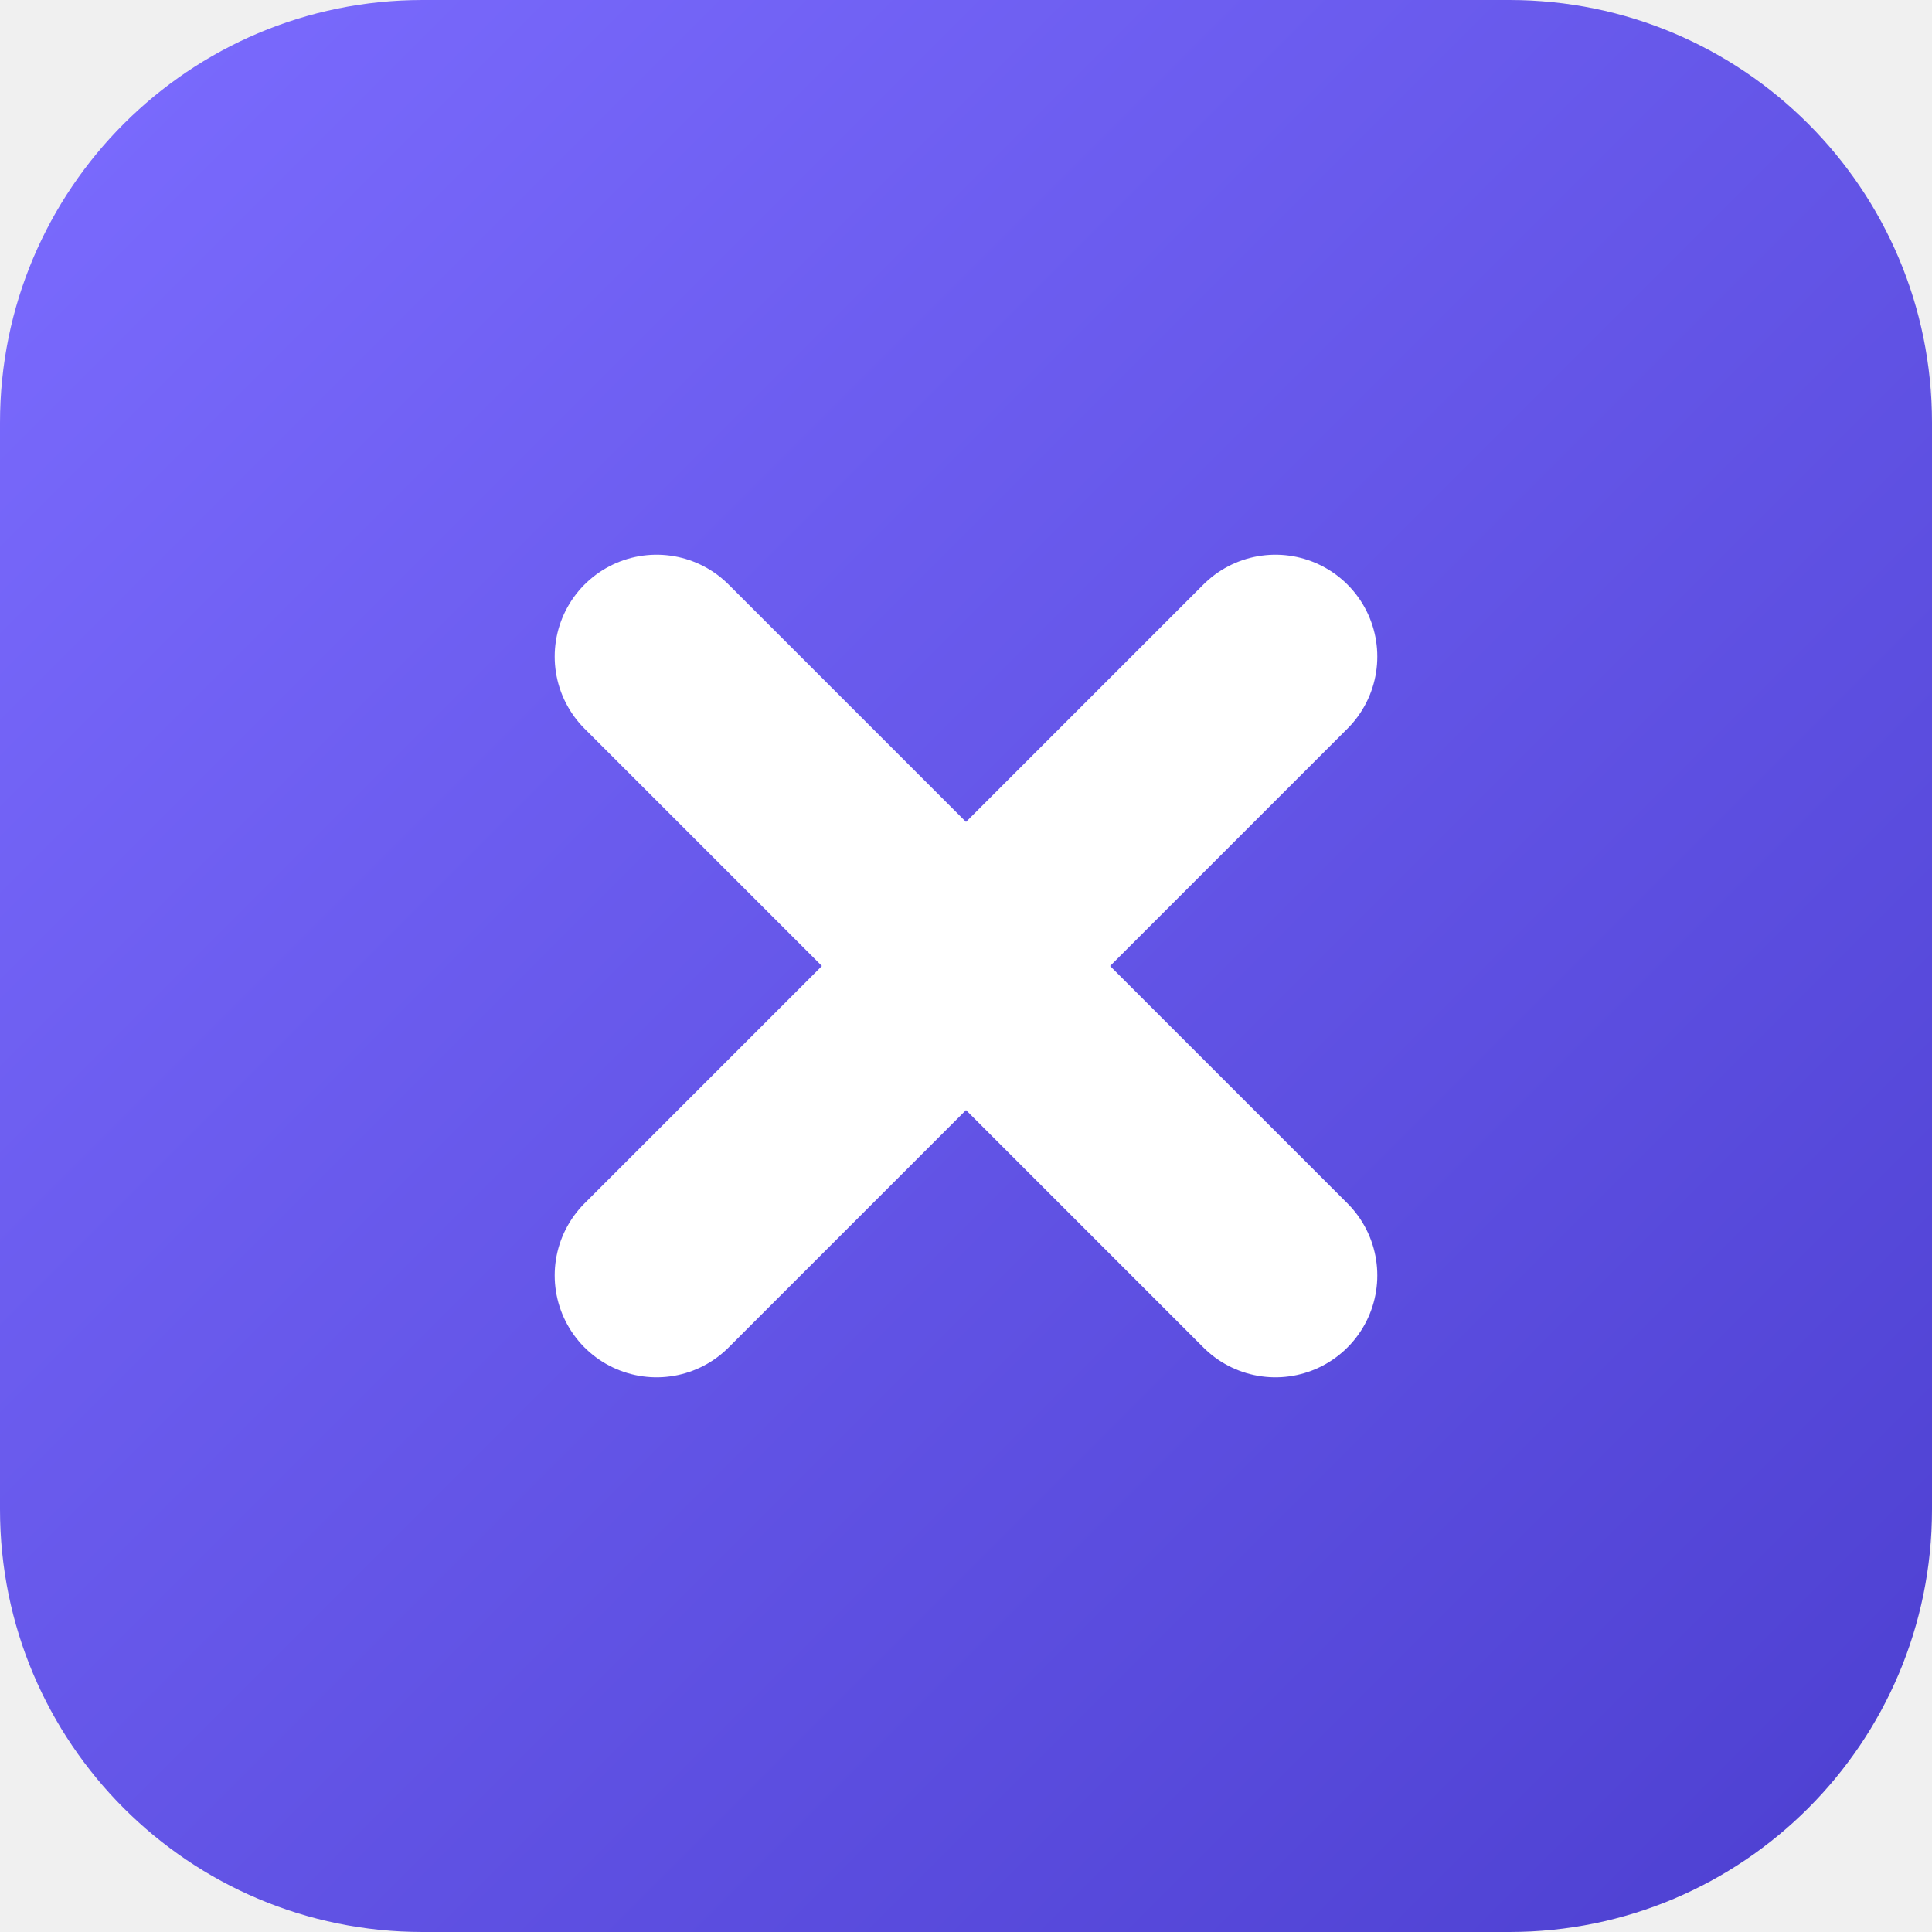
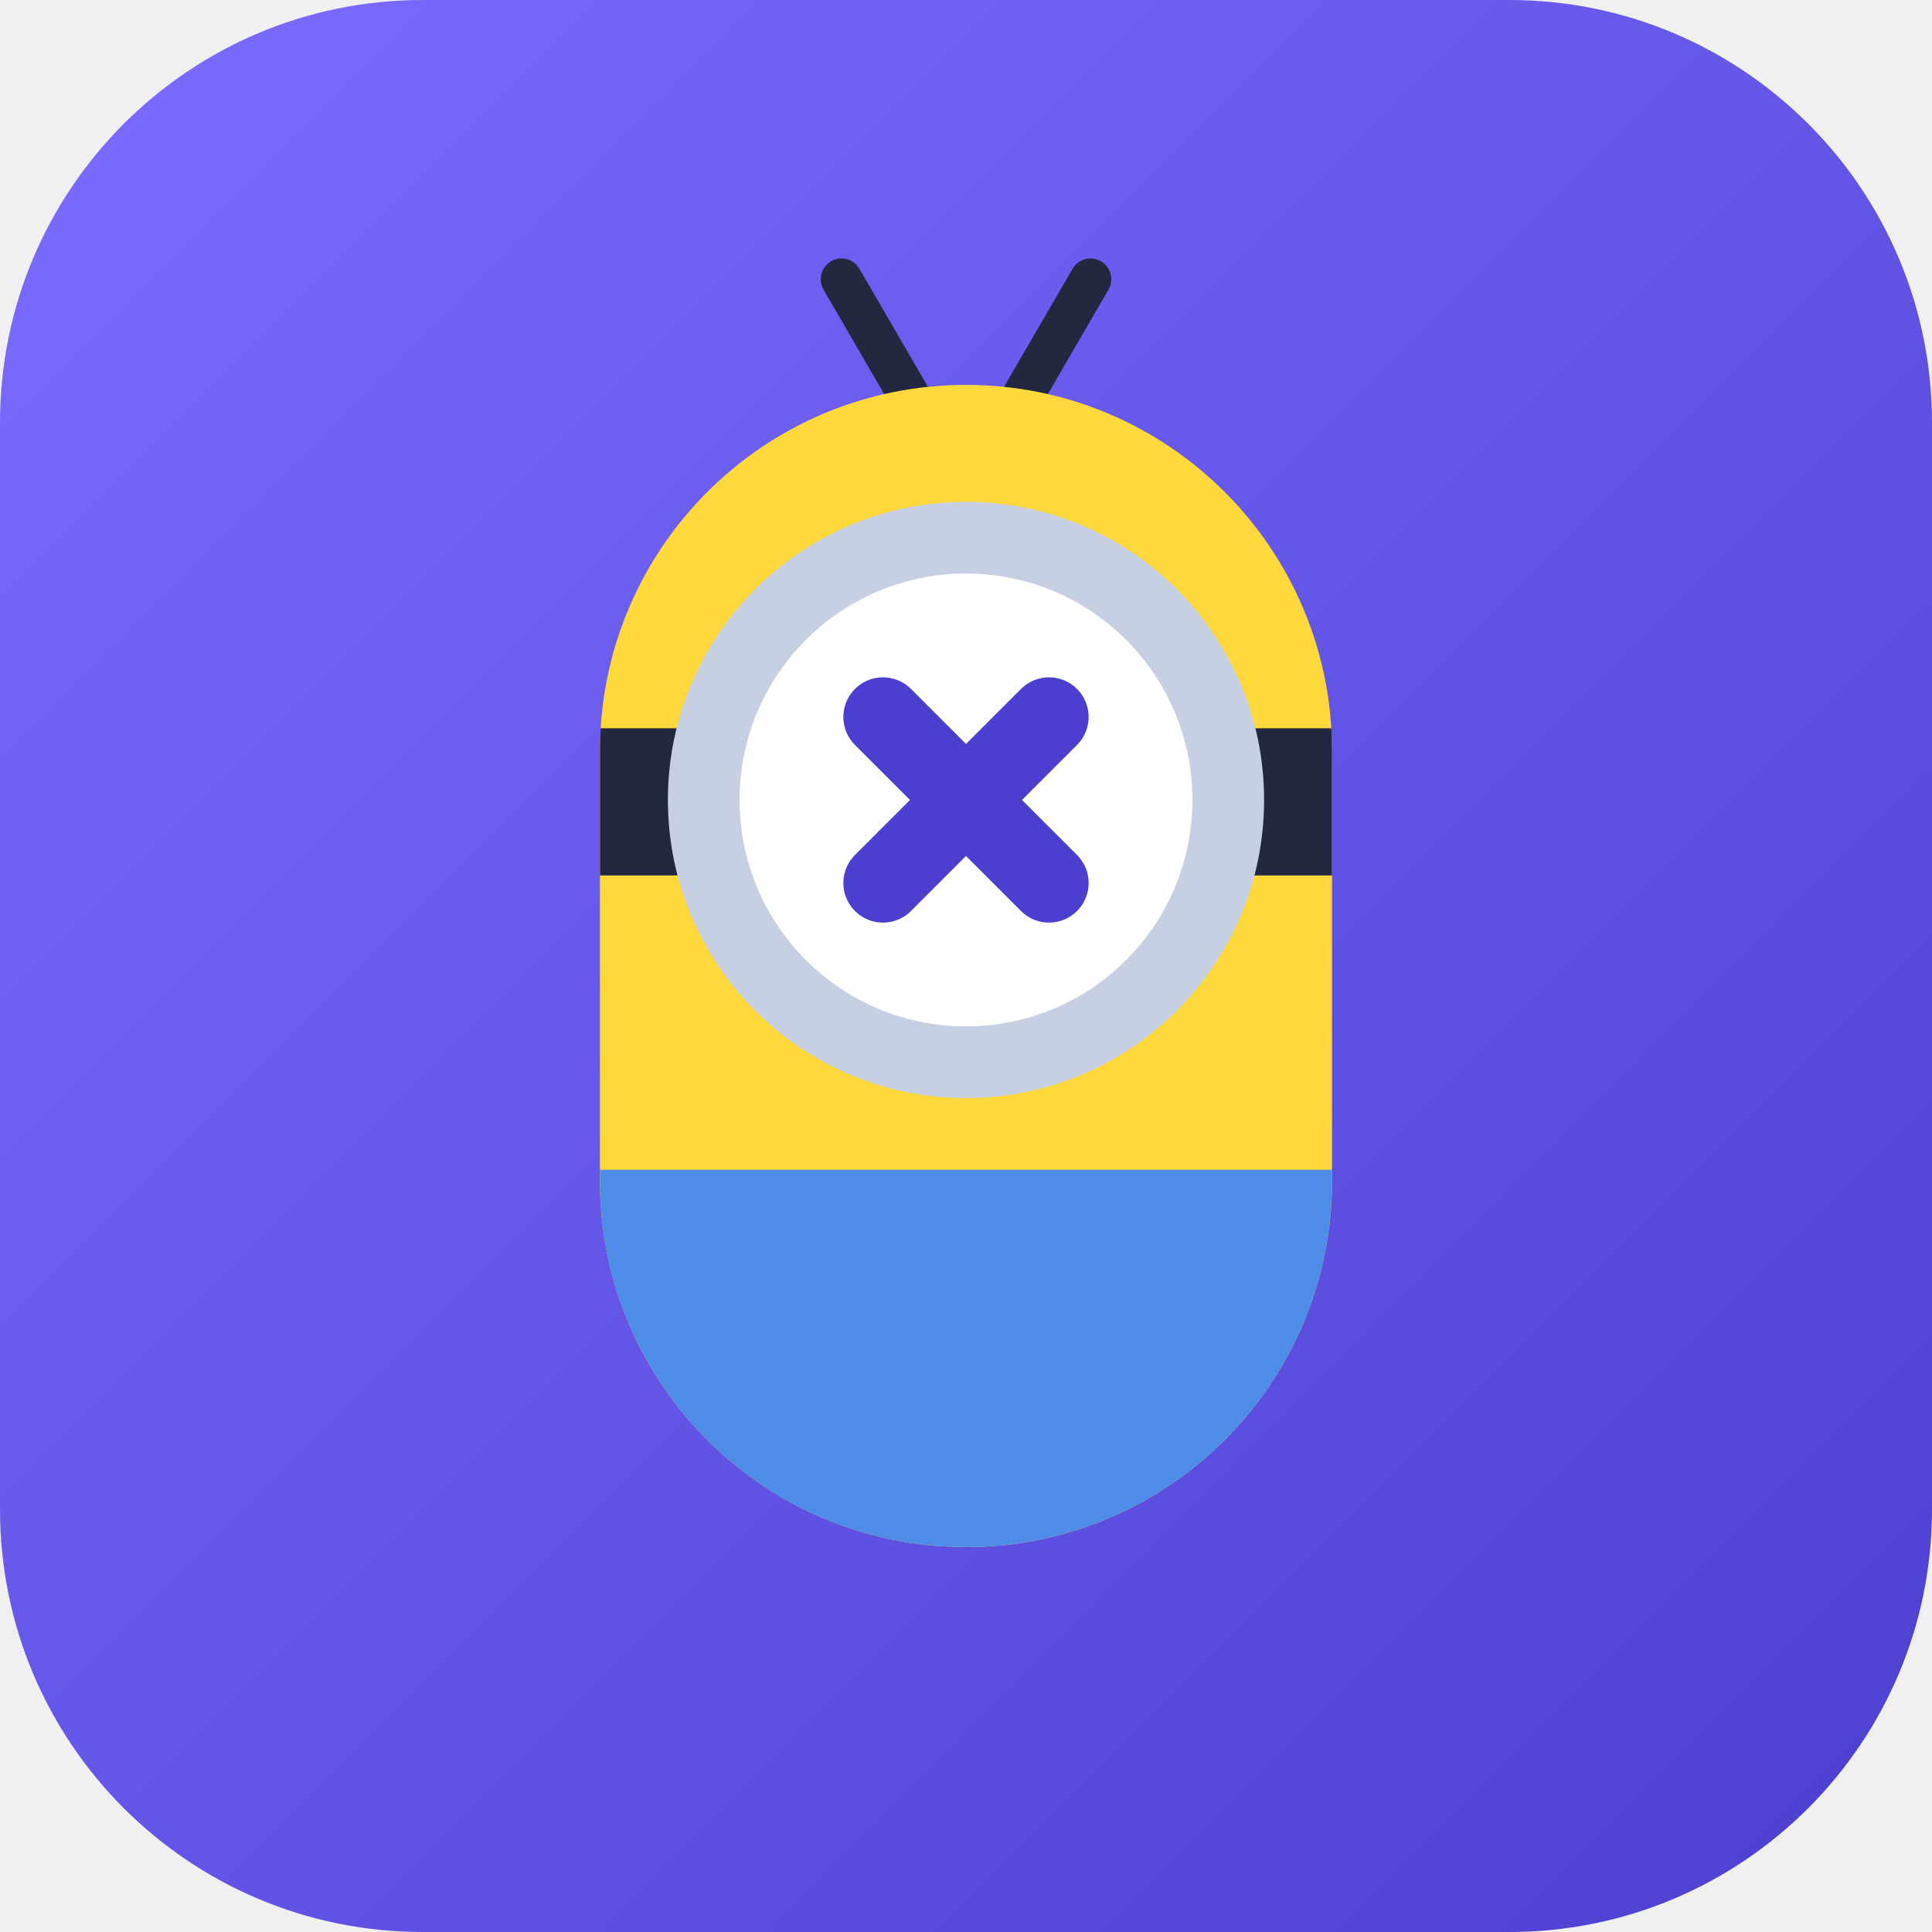
- <svg xmlns="http://www.w3.org/2000/svg" viewBox="0 0 512 512" role="img" aria-label="Знак умножения">
+ <svg xmlns="http://www.w3.org/2000/svg" viewBox="0 0 512 512" role="img" aria-label="Миньон со знаком умножения">
  <defs>
    <linearGradient id="bg" x1="0" y1="0" x2="1" y2="1">
      <stop offset="0" stop-color="#7c6cff" />
      <stop offset="1" stop-color="#4c3fd0" />
    </linearGradient>
+     <clipPath id="body">
+       <rect x="159" y="102" width="194" height="308" rx="97" />
+     </clipPath>
+     <clipPath id="eye">
+       <circle cx="256" cy="212" r="60" />
+     </clipPath>
  </defs>
  <rect width="512" height="512" rx="112" fill="url(#bg)" />
-   <g stroke="#ffffff" stroke-width="54" stroke-linecap="round">
-     <line x1="174" y1="174" x2="338" y2="338" />
-     <line x1="338" y1="174" x2="174" y2="338" />
+   <g stroke="#23273f" stroke-width="11" stroke-linecap="round">
+     <path d="M241 105 223 74" />
+     <path d="M271 105 289 74" />
+   </g>
+   <rect x="159" y="102" width="194" height="308" rx="97" fill="#ffd93b" />
+   <g clip-path="url(#body)">
+     <rect x="159" y="310" width="194" height="100" fill="#4d8ce8" />
+     <rect x="140" y="193" width="232" height="39" fill="#23273f" />
+   </g>
+   <circle cx="256" cy="212" r="79" fill="#c7d0e2" />
+   <circle cx="256" cy="212" r="60" fill="#ffffff" />
+   <g clip-path="url(#eye)" stroke="#4c3fd0" stroke-width="21" stroke-linecap="round">
+     <path d="M234 190 278 234" />
+     <path d="M278 190 234 234" />
  </g>
</svg>
